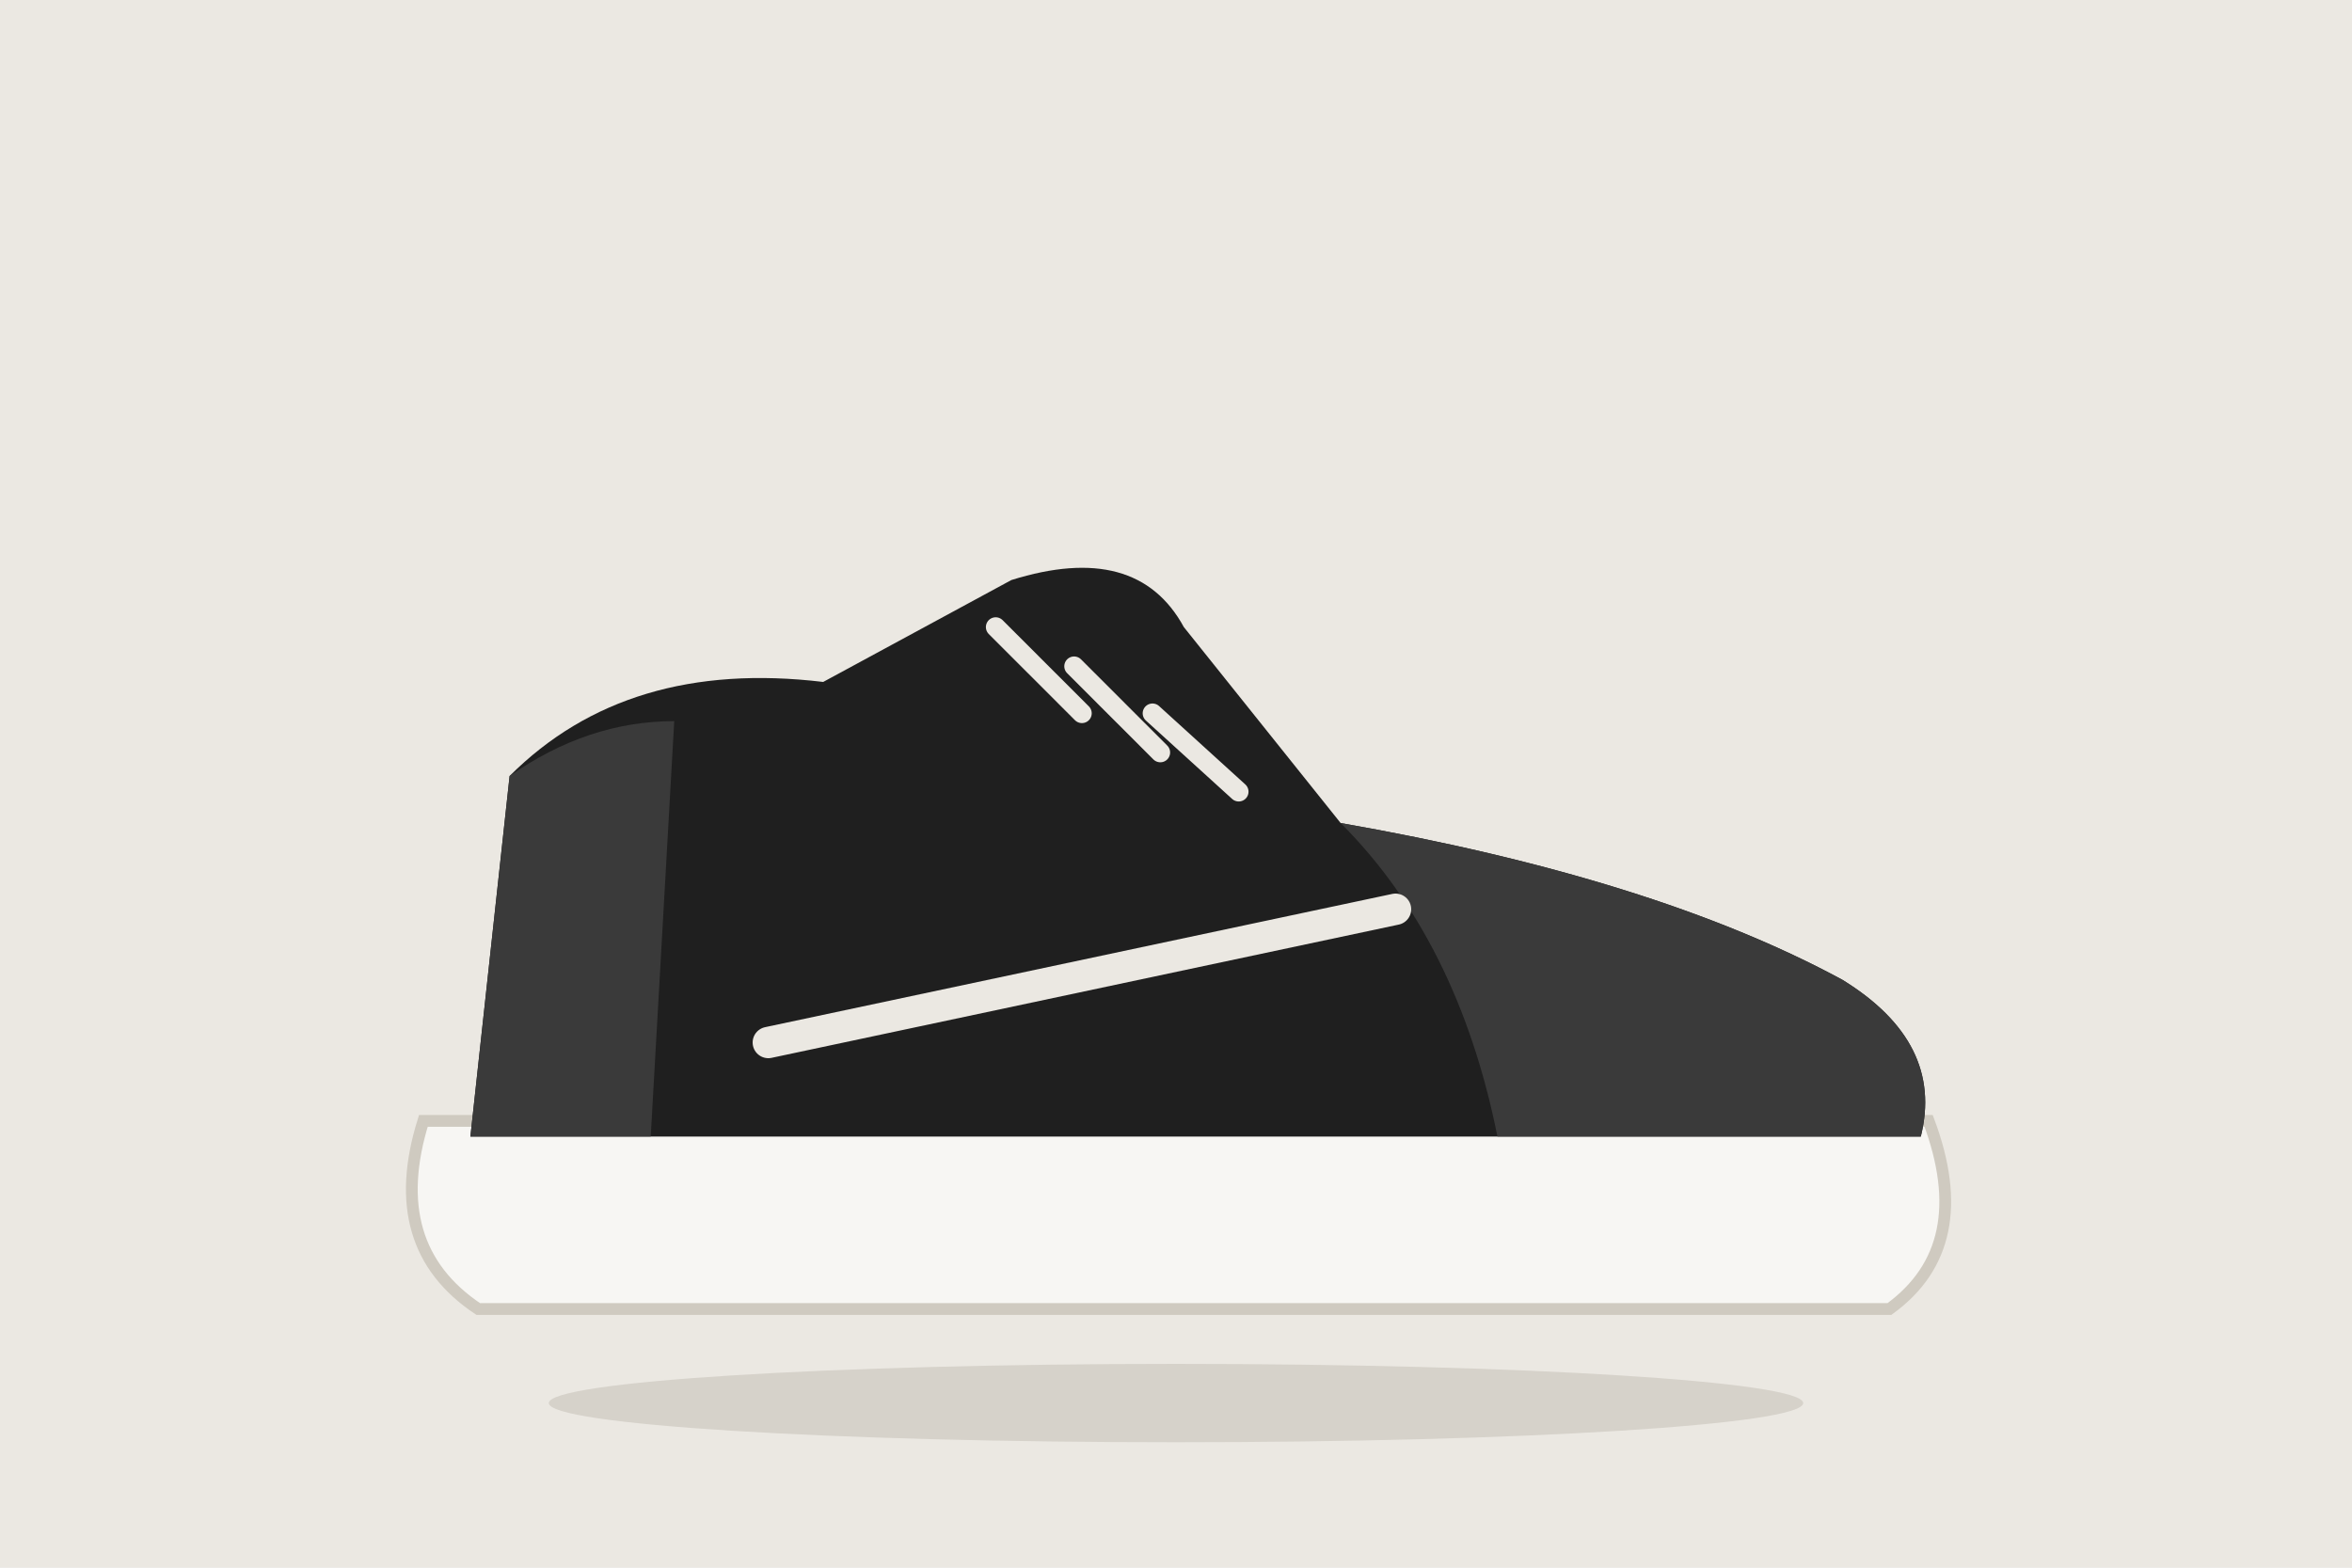
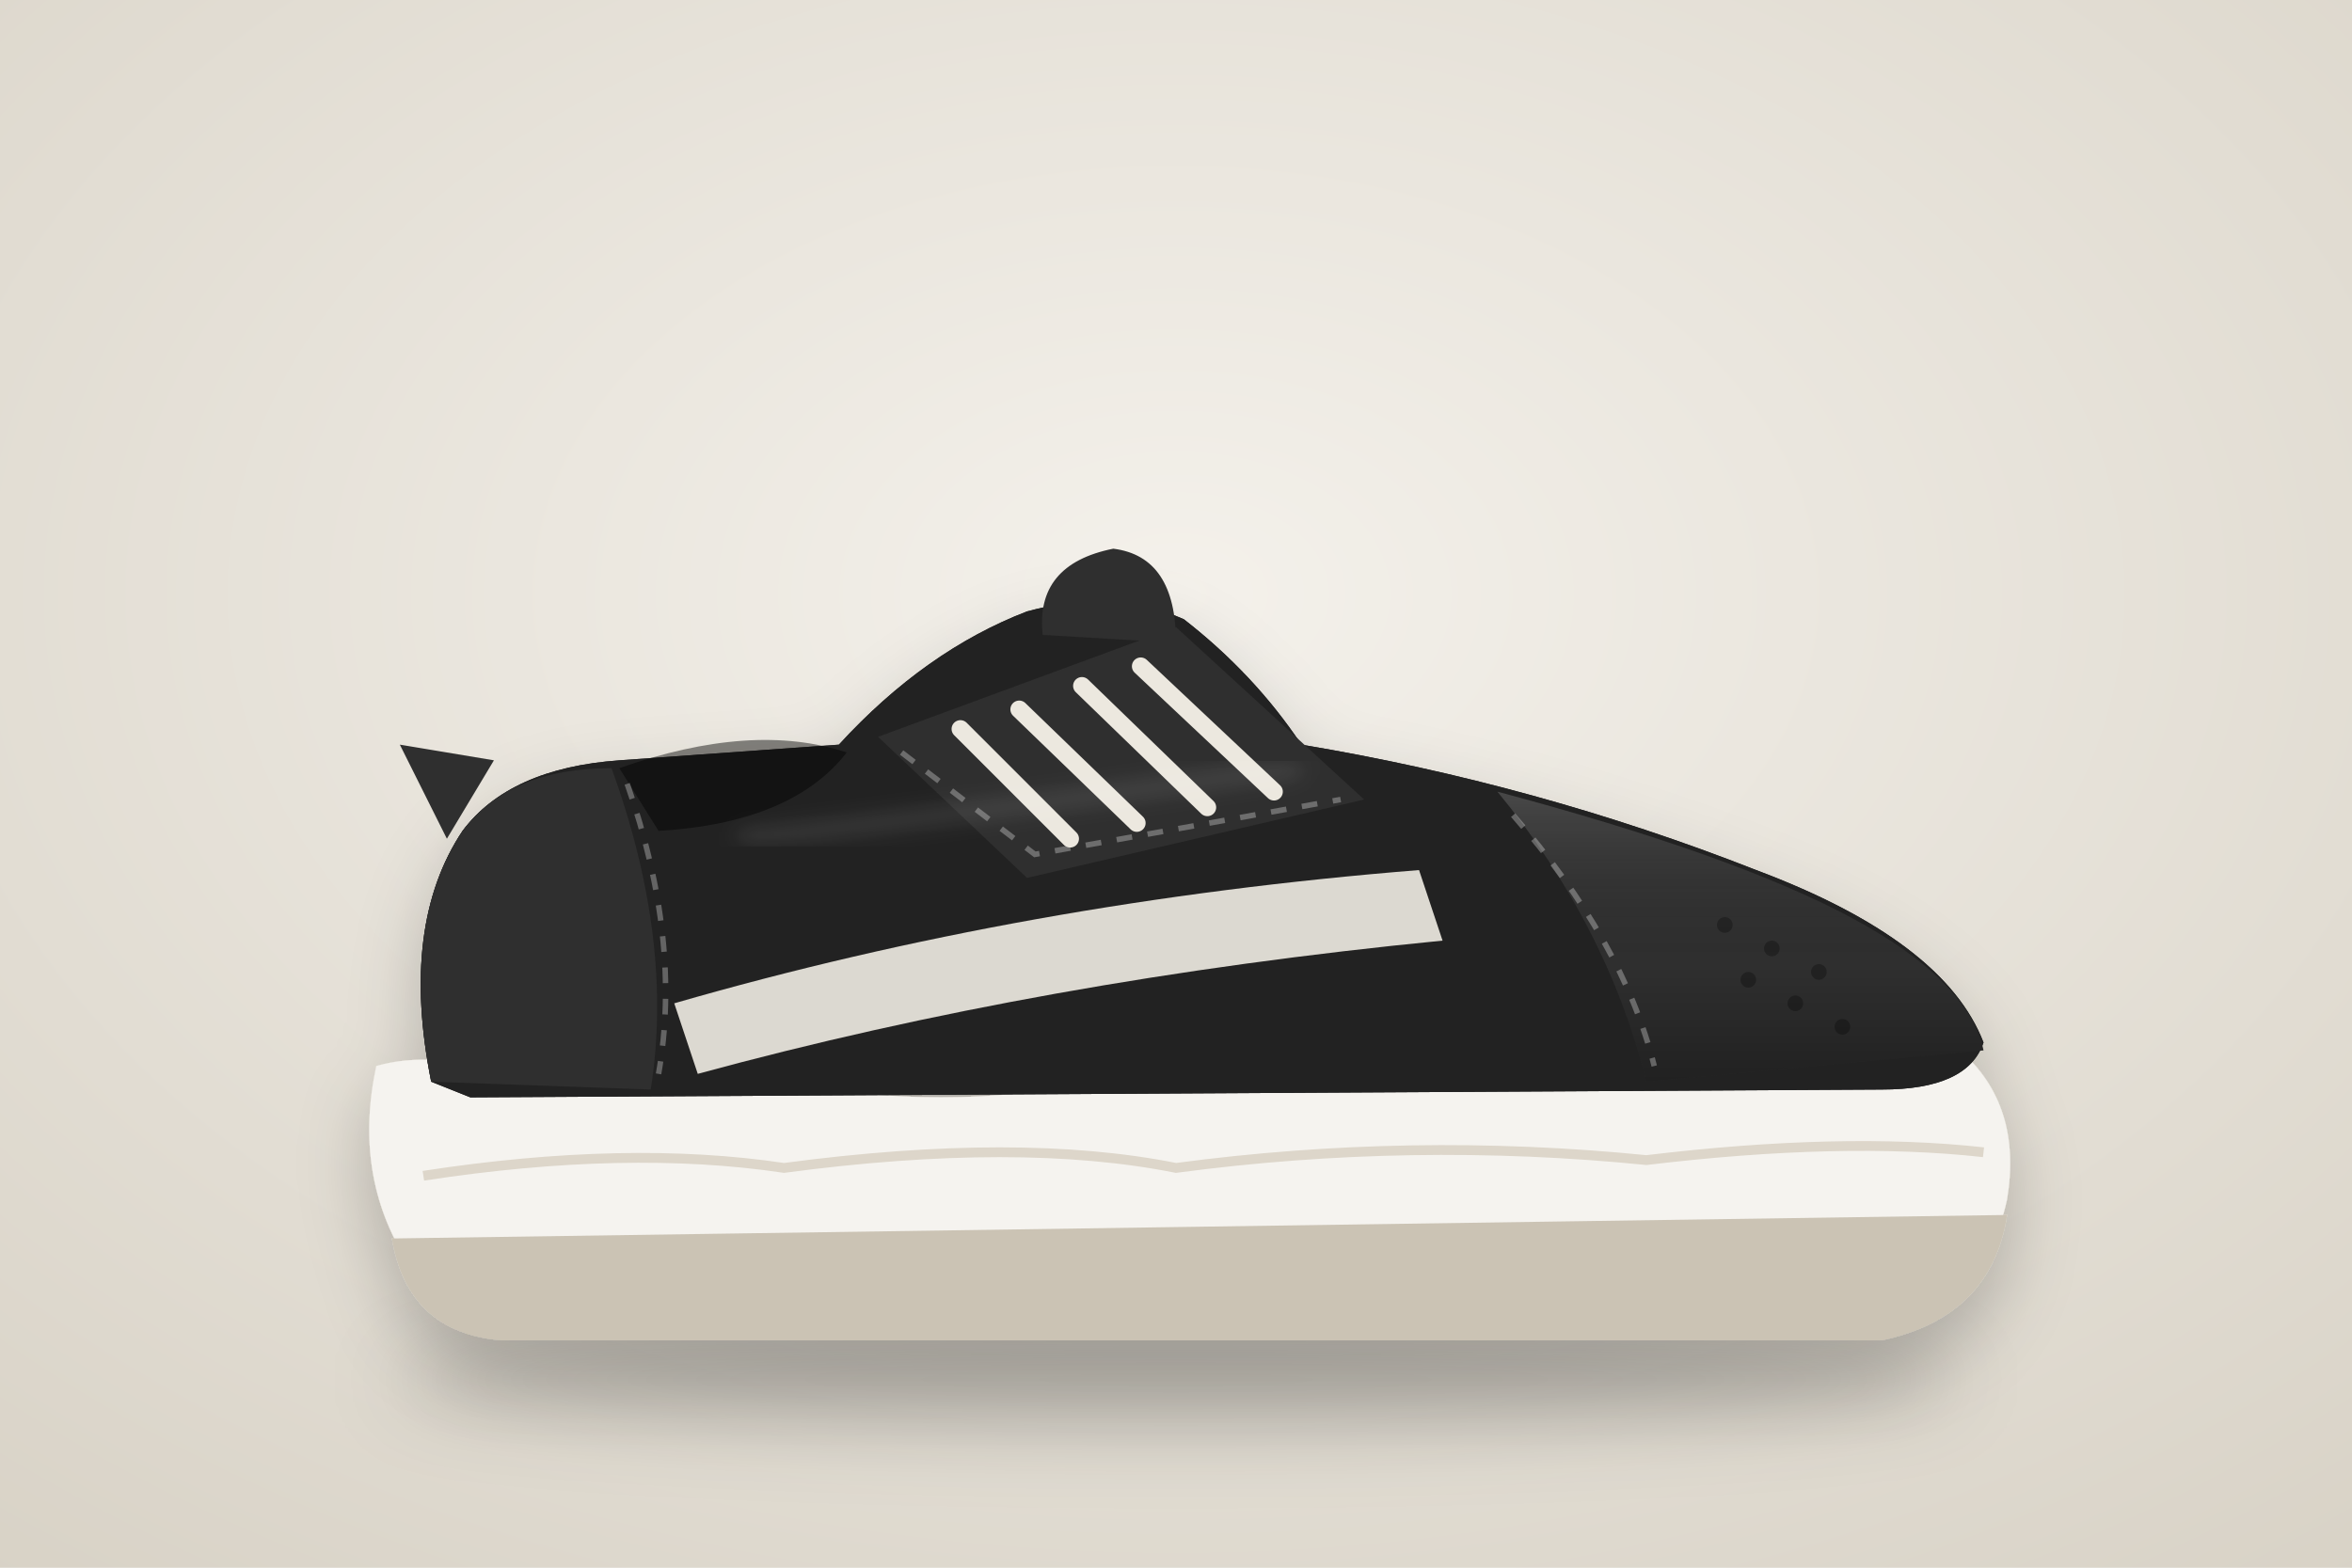
<svg xmlns="http://www.w3.org/2000/svg" viewBox="0 0 600 400">
-   <rect width="600" height="400" fill="#ebe8e2" />
-   <ellipse cx="300" cy="358" rx="160" ry="10" fill="#d6d2ca" />
-   <path d="M108 286 L492 286 Q504 318 482 334 L122 334 Q98 318 108 286 Z" fill="#f7f6f3" stroke="#cfcac0" stroke-width="3" />
-   <path d="M120 290 L130 198 Q160 168 210 174 L258 148 Q290 138 302 160 L342 210 Q422 224 470 250 Q496 266 490 290 Z" fill="#1f1f1f" />
-   <path d="M342 210 Q422 224 470 250 Q496 266 490 290 L382 290 Q372 240 342 210 Z" fill="#3a3a3a" />
-   <path d="M120 290 L130 198 Q150 184 172 184 L166 290 Z" fill="#3a3a3a" />
-   <path d="M196 266 L356 232" stroke="#ebe8e2" stroke-width="8" fill="none" stroke-linecap="round" />
-   <path d="M254 160 L276 182 M274 170 L296 192 M294 182 L316 202" stroke="#ebe8e2" stroke-width="5" stroke-linecap="round" />
+   <defs>
+     <radialGradient id="bg" cx="50%" cy="38%" r="80%">
+       <stop offset="0" stop-color="#f4f1eb" />
+       <stop offset="1" stop-color="#d8d2c6" />
+     </radialGradient>
+     <linearGradient id="volX" x1="0" x2="1" y1="0" y2="0">
+       <stop offset="0" stop-color="#000" stop-opacity=".34" />
+       <stop offset=".3" stop-color="#fff" stop-opacity=".07" />
+       <stop offset=".55" stop-color="#fff" stop-opacity=".1" />
+       <stop offset="1" stop-color="#000" stop-opacity=".36" />
+     </linearGradient>
+     <linearGradient id="volY" x1="0" x2="0" y1="0" y2="1">
+       <stop offset="0" stop-color="#fff" stop-opacity=".12" />
+       <stop offset=".6" stop-color="#000" stop-opacity="0" />
+       <stop offset="1" stop-color="#000" stop-opacity=".3" />
+     </linearGradient>
+     <linearGradient id="puff" x1="0" x2="0" y1="0" y2="1">
+       <stop offset="0" stop-color="#fff" stop-opacity=".22" />
+       <stop offset=".45" stop-color="#fff" stop-opacity=".04" />
+       <stop offset="1" stop-color="#000" stop-opacity=".42" />
+     </linearGradient>
+     <pattern id="rib" width="5" height="10" patternUnits="userSpaceOnUse">
+       <rect width="2" height="10" fill="#000" opacity=".22" />
+     </pattern>
+     <filter id="soft" x="-10%" y="-10%" width="120%" height="120%">
+       <feGaussianBlur stdDeviation="2.5" />
+     </filter>
+     <filter id="floor" x="-30%" y="-200%" width="160%" height="500%">
+       <feGaussianBlur stdDeviation="10" />
+     </filter>
+     <filter id="drop" x="-20%" y="-20%" width="140%" height="150%">
+       <feDropShadow dx="0" dy="8" stdDeviation="9" flood-color="#000" flood-opacity=".22" />
+     </filter>
+   </defs>
+   <rect width="600" height="400" fill="url(#bg)" />
+   <ellipse cx="300" cy="352" rx="200" ry="12" fill="#000" opacity=".22" filter="url(#floor)" />
+   <g filter="url(#drop)">
+     <path d="M96 272 Q90 300 104 322 Q112 336 132 336 L478 336 Q506 334 512 306 Q516 282 500 268 Q470 276 440 270 Q400 280 360 274 Q320 282 280 276 Q240 284 200 276 Q160 284 128 274 Q110 268 96 272 Z" fill="#f5f3ef" />
+     <path d="M100 316 L512 310 Q508 336 480 342 L128 342 Q104 340 100 316 Z" fill="#cbc3b4" />
+     <path d="M108 300 Q160 292 200 298 Q260 290 300 298 Q360 290 420 296 Q470 290 506 294" fill="none" stroke="#ddd6ca" stroke-width="2.5" />
+     <path id="up" d="M110 276 Q102 236 118 212 Q130 196 158 194 L214 190 Q236 166 262 156 Q284 150 302 158 Q320 172 332 190 Q392 200 448 222 Q496 240 506 266 Q502 278 480 278 L120 280 Z" fill="#222222" />
+   </g>
+   <use href="#up" fill="url(#volY)" />
+   <path d="M382 202 Q442 218 472 234 Q502 250 506 268 L420 276 Q410 236 382 202 Z" fill="#2f2f2f" />
+   <path d="M382 202 Q442 218 472 234 Q502 250 506 268 L420 276 Q410 236 382 202 Z" fill="url(#volY)" />
+   <path d="M110 276 Q102 236 118 212 Q130 196 156 196 Q172 240 166 278 Z" fill="#2f2f2f" />
+   <path d="M114 214 L102 190 L126 194 Z" fill="#2f2f2f" />
+   <path d="M158 196 Q192 184 216 192 Q202 210 168 212 Z" fill="#000" opacity=".45" />
+   <path d="M266 162 Q264 144 284 140 Q300 142 300 164 Z" fill="#2f2f2f" />
+   <path d="M224 188 L300 160 L348 204 L262 224 Z" fill="#2f2f2f" />
+   <path d="M172 256 Q262 230 362 222 L368 240 Q266 250 178 274 Z" fill="#ece8df" opacity=".92" />
+   <path d="M386 208 Q414 240 422 272" fill="none" stroke="#fff" stroke-opacity=".3" stroke-width="1.4" stroke-dasharray="4 4" />
+   <path d="M160 200 Q174 240 168 274" fill="none" stroke="#fff" stroke-opacity=".3" stroke-width="1.4" stroke-dasharray="4 4" />
+   <path d="M230 192 L264 218 L342 204" fill="none" stroke="#fff" stroke-opacity=".3" stroke-width="1.4" stroke-dasharray="4 4" />
+   <path d="M273 214 L245 186 M290 210 L260 181 M308 206 L276 175 M325 202 L291 170" stroke="#ece8df" stroke-width="4.5" stroke-linecap="round" />
+   <g fill="#000" opacity=".28">
+     <circle cx="440" cy="236" r="2" />
+     <circle cx="452" cy="242" r="2" />
+     <circle cx="464" cy="248" r="2" />
+     <circle cx="446" cy="250" r="2" />
+     <circle cx="458" cy="256" r="2" />
+     <circle cx="470" cy="262" r="2" />
+   </g>
+   <path d="M190 214 Q260 206 330 196" fill="none" stroke="#fff" stroke-opacity=".12" stroke-width="4" stroke-linecap="round" filter="url(#soft)" />
</svg>
